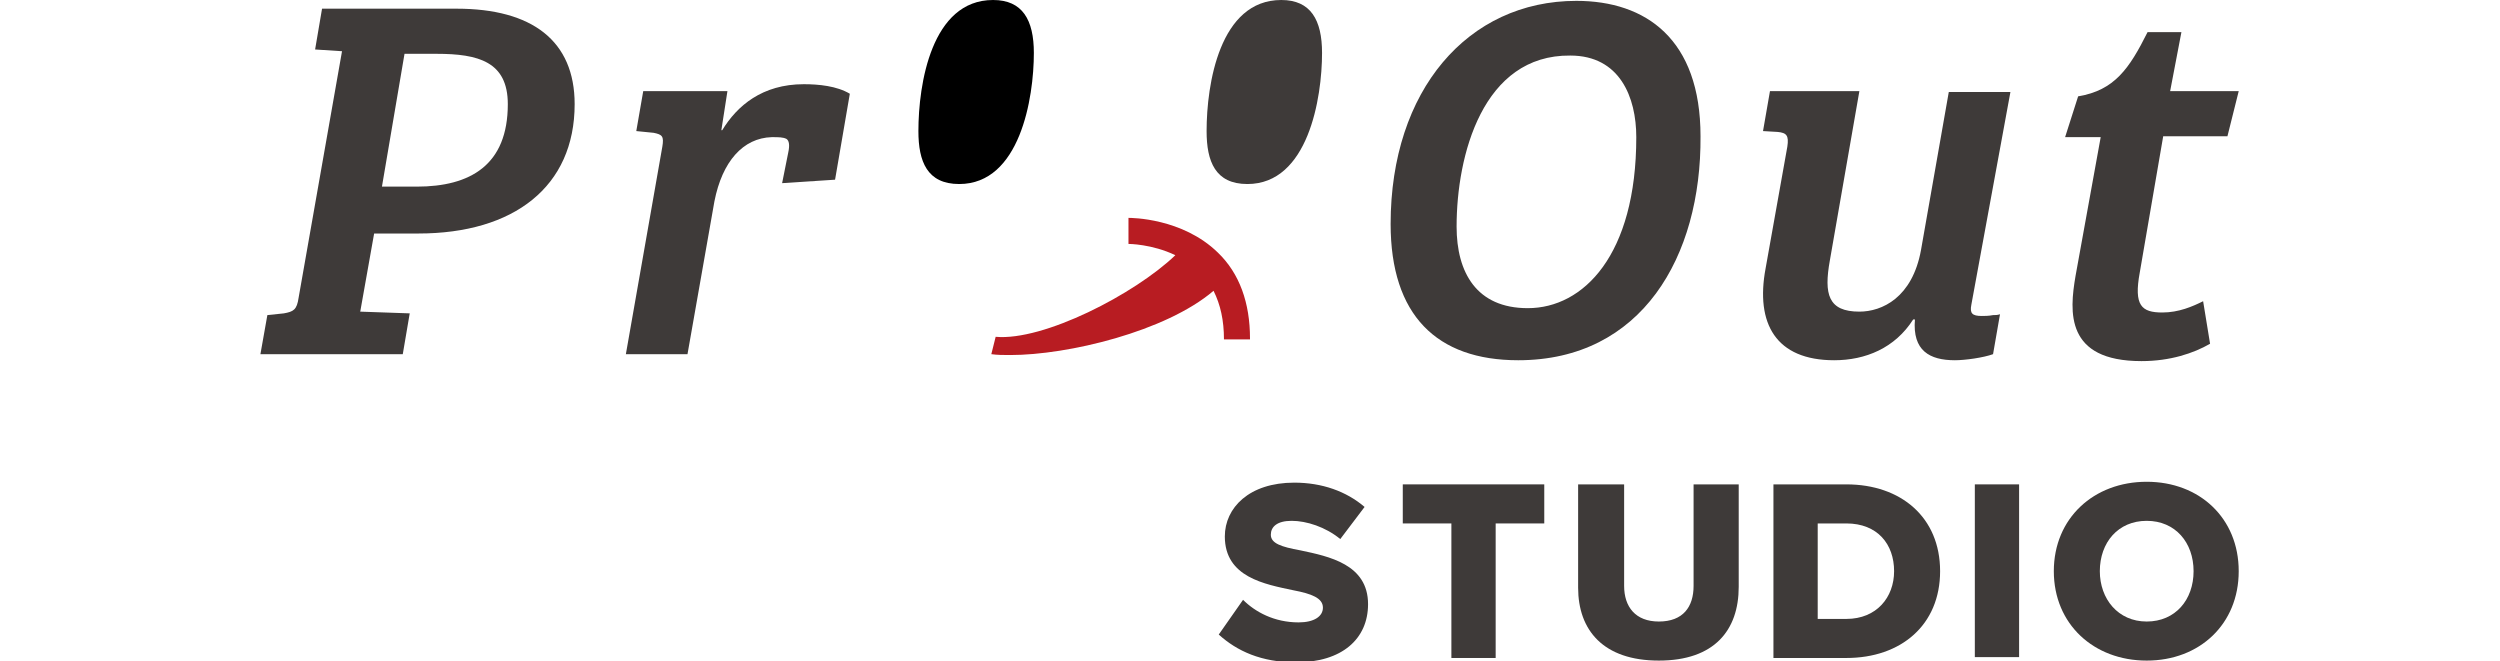
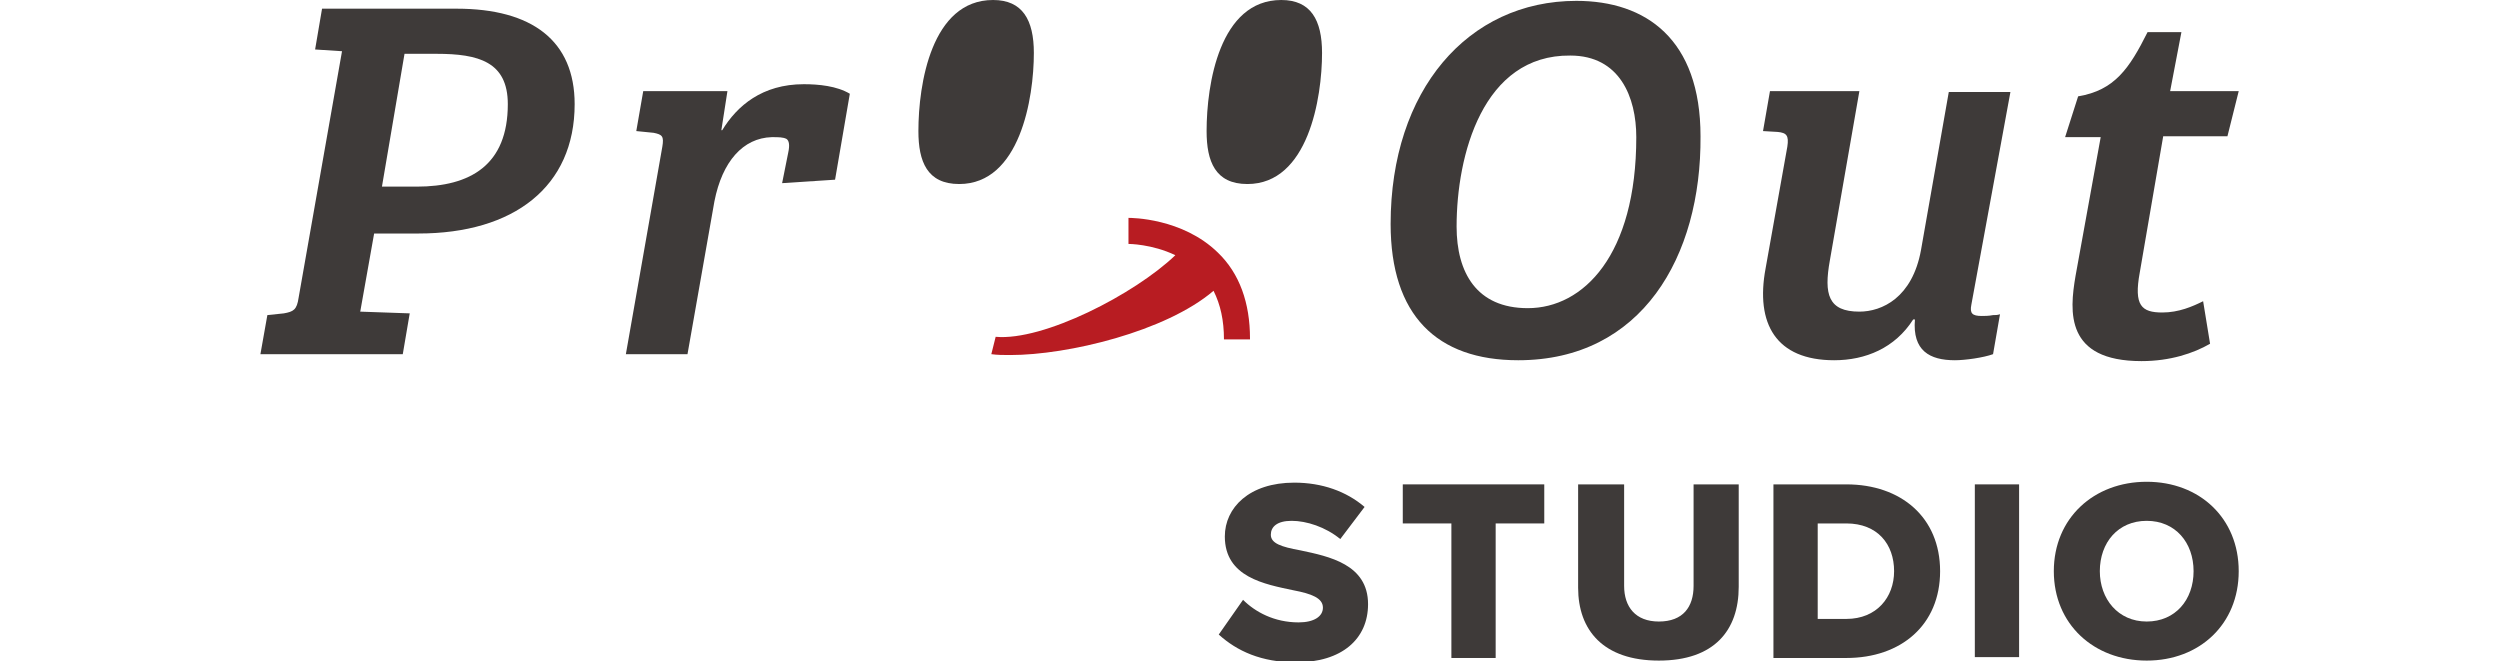
<svg xmlns="http://www.w3.org/2000/svg" id="logo-svg" width="288px" height="76.1px" x="0px" y="0px" style="enable-background:new 0 0 228 76.1" version="1.1" viewBox="0 0 228 76.1" xml:space="preserve">
  <style type="text/css">
-         .svg-logo0,.svg-logo1,.logo-top-lefteye,.logo-top-rightEye{fill:#3E3A39;} .logo-top-mouth{fill:#B81C22;}
+         .svg-logo0,.svg-logo1,.logo-top-leftEye,.logo-top-rightEye{fill:#3E3A39;} .logo-top-mouth{fill:#B81C22;}
    </style>
  <path d="M 0.8 36.3 l 1.9 -0.2 c 1.1 -0.2 1.5 -0.4 1.7 -1.8 l 5 -28.4 L 6.3 5.7 l 0.8 -4.7 h 15.5 c 8.7 0 13.6 3.7 13.6 11 c 0 9.5 -7 14.9 -18 14.9 h -5.1 l -1.6 9 l 5.7 0.2 l -0.8 4.7 H 0 L 0.8 36.3 z M 18 21.5 c 6.2 0 10.5 -2.5 10.5 -9.5 c 0 -4.9 -3.4 -5.8 -8.2 -5.8 h -3.7 L 14 21.5 H 18 z" class="svg-logo0 logo-top-P" />
  <path d="M 52.3 23.2 l -3.1 17.6 h -7.1 l 4.2 -23.9 c 0.2 -1.2 0 -1.4 -1 -1.6 l -2 -0.2 l 0.8 -4.6 h 9.7 l -0.7 4.5 h 0.1 c 1.7 -2.8 4.6 -5.3 9.4 -5.3 c 1.7 0 3.8 0.2 5.3 1.1 l -1.7 9.9 l -6.1 0.4 l 0.7 -3.5 c 0.2 -0.9 0.1 -1.4 -0.2 -1.6 c -0.4 -0.2 -0.9 -0.2 -1.7 -0.2 C 55.6 15.9 53.2 18.6 52.3 23.2 z" class="svg-logo0 logo-top-R" />
  <path d="M 89.1 6.1 c 0 -3.8 -1.3 -6.1 -4.7 -6.1 c -7.1 0 -8.6 9.7 -8.6 15.1 c 0 3.5 1 6.1 4.7 6.1 C 87.5 21.2 89.1 11.3 89.1 6.1 z" class="logo-top-leftEye" />
  <path d="M 122.3 6.1 c 0 -3.8 -1.3 -6.1 -4.7 -6.1 c -7.1 0 -8.6 9.7 -8.6 15.1 c 0 3.5 1 6.1 4.7 6.1 C 120.7 21.2 122.3 11.3 122.3 6.1 z" class="logo-top-rightEye" />
  <path d="M 114 39 c 0 -4.1 -1.2 -7.5 -3.7 -9.9 c -4.1 -4 -10 -4 -10.3 -4 l 0 3 c 0 0 2.7 0 5.4 1.3 c -4.7 4.5 -15.2 9.9 -20.7 9.4 l -0.5 2 c 0.7 0.1 1.4 0.1 2.2 0.1 c 6.6 0 17.9 -2.7 23.4 -7.4 c 0.8 1.6 1.2 3.4 1.2 5.6 H 114 z" class="logo-top-mouth" />
  <path d="M 144.9 41.5 c -9.4 0 -14.7 -5.2 -14.7 -15.7 c 0 -15.4 8.9 -25.7 21.4 -25.7 c 8 0 14.3 4.4 14.3 15.6 C 166 29.6 159.1 41.5 144.9 41.5 z M 137.8 26.1 c 0 5.3 2.3 9.4 8.2 9.4 c 6.4 0 12.5 -6.1 12.5 -19.7 c 0 -4.6 -1.9 -9.4 -7.6 -9.4 C 140.8 6.3 137.8 17.9 137.8 26.1 z" class="svg-logo0 logo-top-O" />
  <path d="M 197.1 35.1 c -0.2 1 0.1 1.3 1.2 1.3 c 0.3 0 0.8 0 1.3 -0.1 c 0.3 0 0.5 0 0.8 -0.1 l -0.8 4.6 c -1.1 0.4 -3.2 0.7 -4.4 0.7 c -2.9 0 -4.9 -1.1 -4.6 -4.7 h -0.2 c -2.1 3.3 -5.5 4.7 -9.1 4.7 c -6.7 0 -9.1 -4.2 -7.9 -10.6 l 2.5 -14 c 0.2 -1.3 -0.1 -1.6 -1.1 -1.7 l -1.7 -0.1 l 0.8 -4.6 h 10.3 L 180.8 30 c -0.7 3.9 -0.2 5.9 3.4 5.9 c 2.6 0 6.1 -1.6 7.1 -7.1 l 3.2 -18.2 h 7.1 L 197.1 35.1 z" class="svg-logo0 logo-top-U" />
  <path d="M 209.4 11.1 c 4.2 -0.7 5.9 -3.2 8 -7.4 h 3.9 l -1.3 6.8 h 7.9 l -1.3 5.2 h -7.4 l -2.7 15.7 c -0.7 3.8 0.2 4.6 2.6 4.6 c 1.9 0 3.5 -0.7 4.7 -1.3 l 0.8 4.9 c -1.9 1.1 -4.6 2 -7.9 2 c -8.8 0 -8.3 -5.7 -7.6 -9.8 l 2.9 -16 h -4.1 L 209.4 11.1 z" class="svg-logo0 logo-top-T" />
  <path d="M 113.2 69.1 c 1.4 1.4 3.6 2.6 6.4 2.6 c 1.8 0 2.8 -0.7 2.8 -1.7 c 0 -1.1 -1.3 -1.6 -3.4 -2 c -3.3 -0.7 -7.9 -1.5 -7.9 -6.2 c 0 -3.3 2.8 -6.2 8 -6.2 c 3.2 0 6 1 8.1 2.8 l -2.8 3.7 c -1.7 -1.4 -3.9 -2.1 -5.6 -2.1 c -1.7 0 -2.4 0.7 -2.4 1.6 c 0 1 1.2 1.4 3.4 1.8 c 3.3 0.7 7.8 1.6 7.8 6.2 c 0 4 -3 6.7 -8.3 6.7 c -4 0 -6.8 -1.3 -8.9 -3.2 L 113.2 69.1 z" class="svg-logo1 logo-bottom-S" />
  <path d="M 137.2 60.3 h -5.6 v -4.5 h 16.3 v 4.5 h -5.6 v 15.5 h -5.1 V 60.3 z" class="svg-logo1 logo-bottom-T" />
  <path d="M 151.9 55.8 h 5.2 v 11.7 c 0 2.4 1.3 4.1 4 4.1 c 2.8 0 4 -1.7 4 -4.1 V 55.8 h 5.2 v 11.8 c 0 5 -2.8 8.5 -9.2 8.5 c -6.4 0 -9.3 -3.5 -9.3 -8.4 V 55.8 z" class="svg-logo1 logo-bottom-U" />
  <path d="M 174.3 55.8 h 8.4 c 6.3 0 10.8 3.8 10.8 10 c 0 6.2 -4.5 10 -10.8 10 h -8.4 V 55.8 z M 182.7 71.3 c 3.5 0 5.5 -2.5 5.5 -5.5 c 0 -3.1 -1.9 -5.5 -5.5 -5.5 h -3.3 v 11 H 182.7 z" class="svg-logo1 logo-bottom-D" />
  <path d="M 197.5 55.8 h 5.1 v 19.9 h -5.1 V 55.8 z" class="svg-logo1 logo-bottom-I" />
  <path d="M 217.3 55.5 c 6.1 0 10.6 4.2 10.6 10.3 s -4.5 10.3 -10.6 10.3 c -6.1 0 -10.7 -4.2 -10.7 -10.3 S 211.2 55.5 217.3 55.5 z M 217.3 60 c -3.3 0 -5.4 2.5 -5.4 5.8 c 0 3.2 2.1 5.8 5.4 5.8 c 3.3 0 5.4 -2.5 5.4 -5.8 C 222.7 62.5 220.6 60 217.3 60 z" class="svg-logo1 logo-bottom-O" />
</svg>
